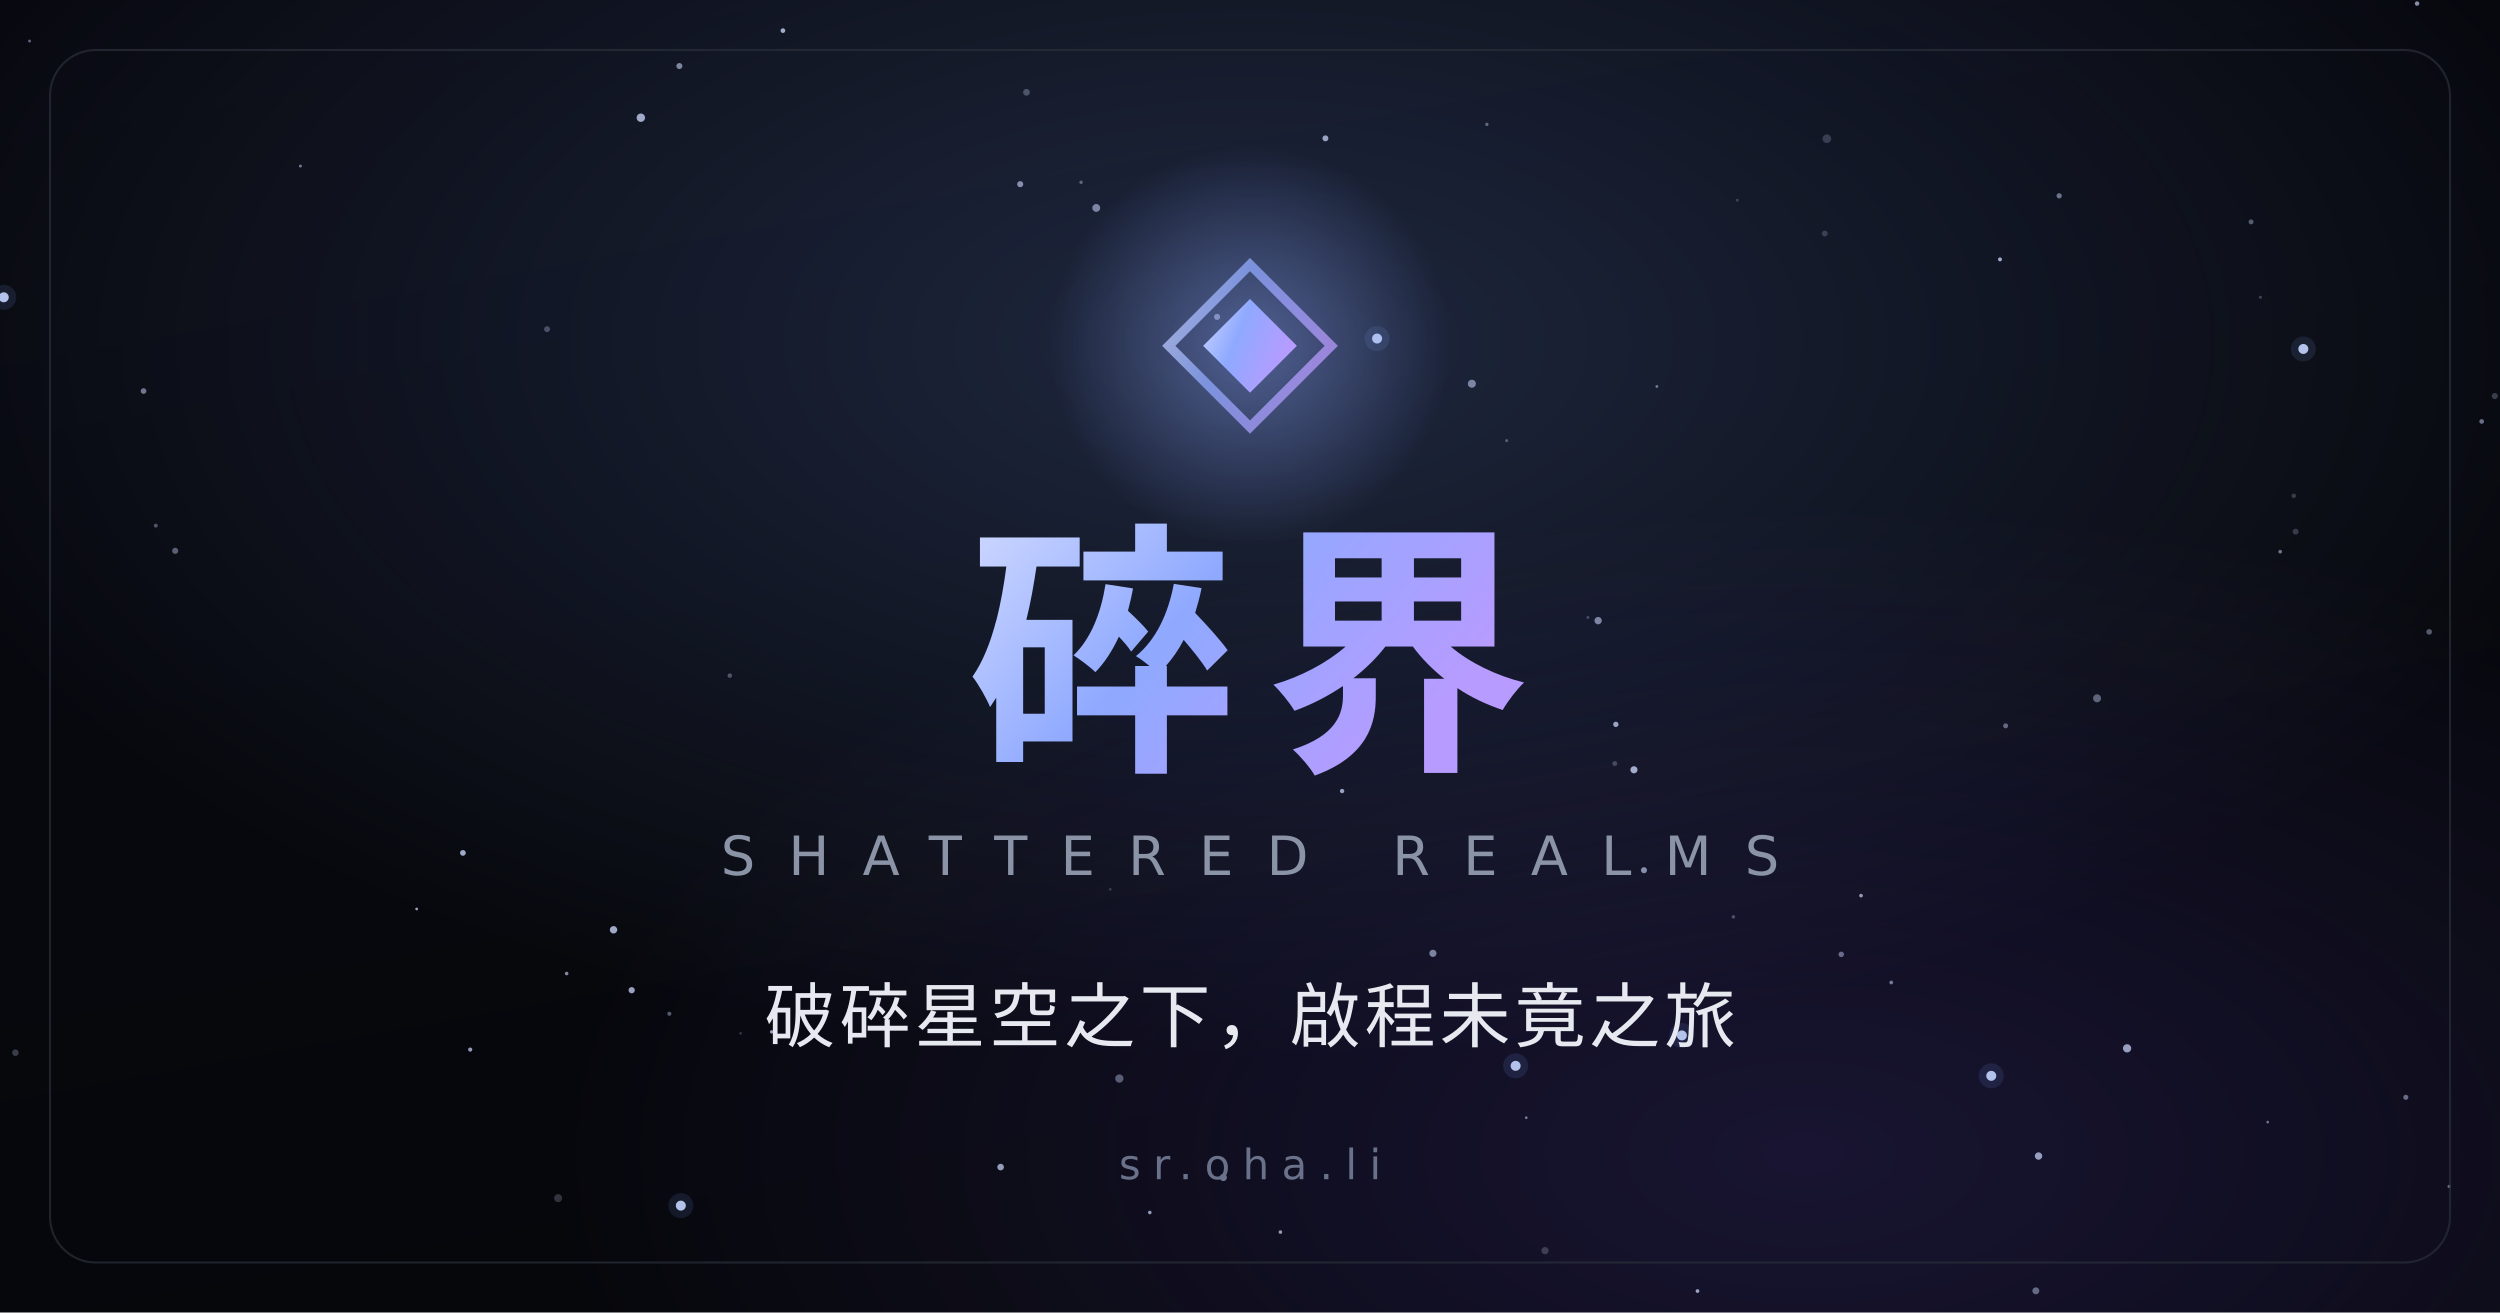
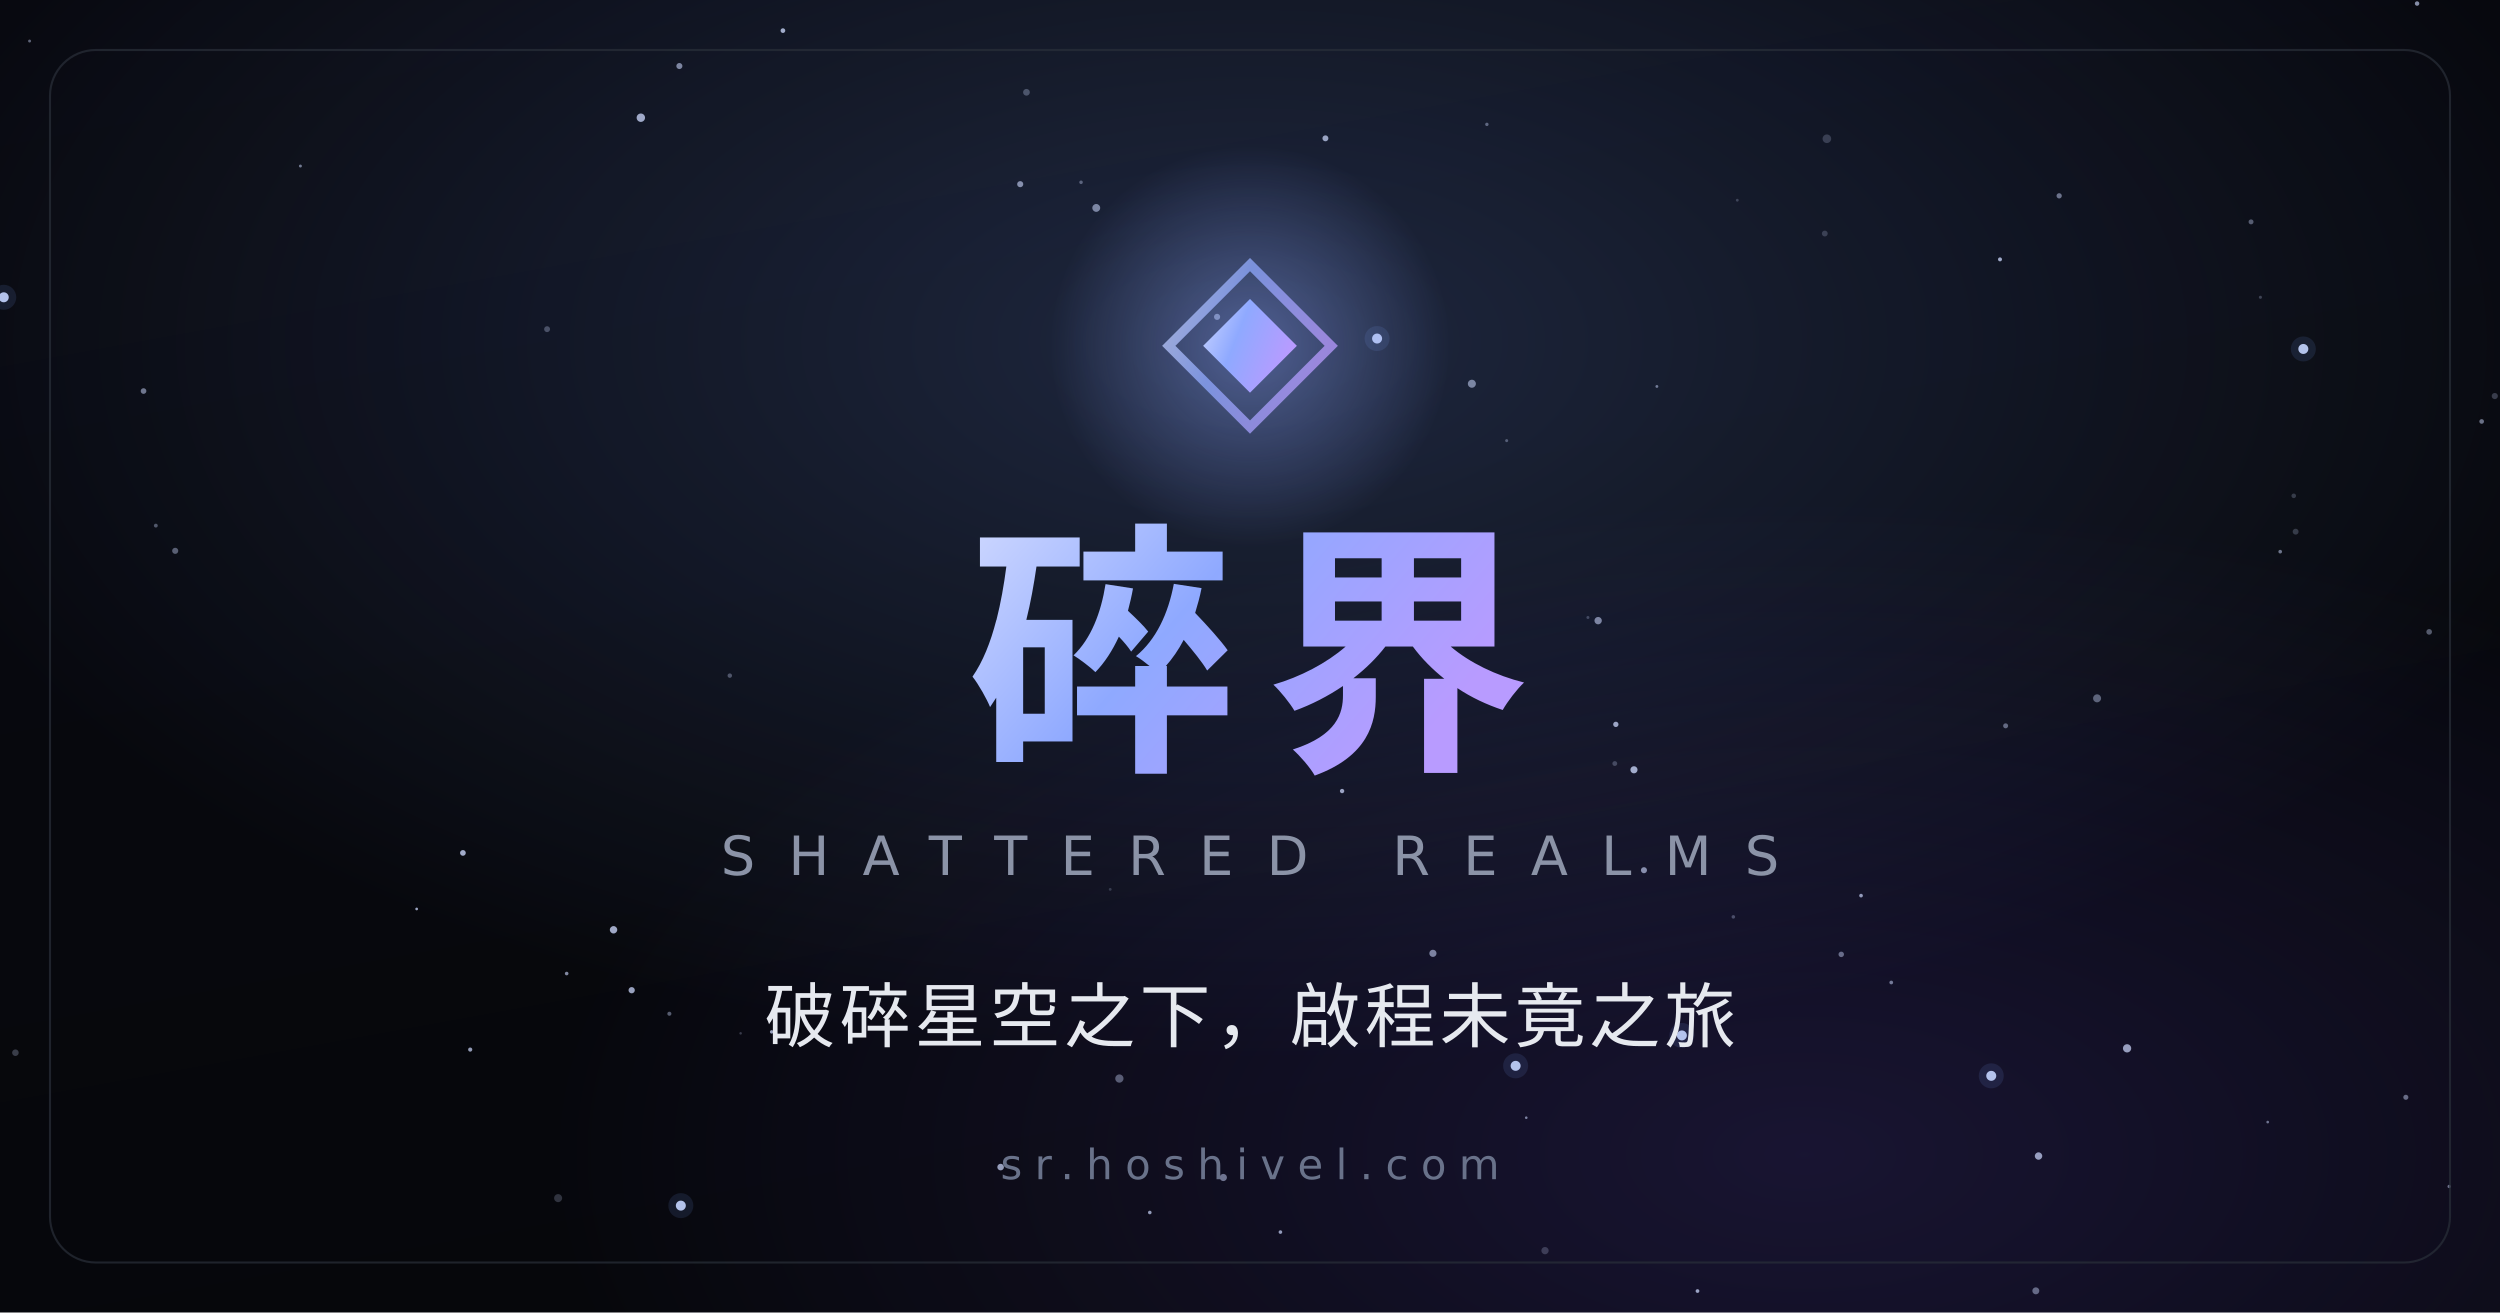
<svg xmlns="http://www.w3.org/2000/svg" width="1200" height="630" viewBox="0 0 1200 630" role="img" aria-label="碎界 Shattered Realms">
  <defs>
    <linearGradient id="bg" x1="0" y1="0" x2="0.35" y2="1">
      <stop offset="0" stop-color="#080910" />
      <stop offset="1" stop-color="#06070b" />
    </linearGradient>
    <radialGradient id="glowTop" cx="50%" cy="26%" r="55%">
      <stop offset="0" stop-color="#7aa2ff" stop-opacity="0.20" />
      <stop offset="1" stop-color="#7aa2ff" stop-opacity="0" />
    </radialGradient>
    <radialGradient id="glowBottom" cx="72%" cy="88%" r="50%">
      <stop offset="0" stop-color="#7a5bff" stop-opacity="0.16" />
      <stop offset="1" stop-color="#7a5bff" stop-opacity="0" />
    </radialGradient>
    <radialGradient id="markGlow" cx="50%" cy="50%" r="50%">
      <stop offset="0" stop-color="#8fa9ff" stop-opacity="0.45" />
      <stop offset="1" stop-color="#8fa9ff" stop-opacity="0" />
    </radialGradient>
    <linearGradient id="wordmark" x1="0" y1="0" x2="1" y2="0.4">
      <stop offset="0" stop-color="#cdd7ff" />
      <stop offset="0.45" stop-color="#8fa9ff" />
      <stop offset="1" stop-color="#b89bff" />
    </linearGradient>
  </defs>
  <rect width="1200" height="630" fill="url(#bg)" />
  <rect width="1200" height="630" fill="url(#glowTop)" />
  <rect width="1200" height="630" fill="url(#glowBottom)" />
  <g>
    <circle cx="1094.5" cy="264.8" r="0.88" fill="#cedaff" opacity="0.5" />
    <circle cx="355.5" cy="496" r="0.61" fill="#cedaff" opacity="0.24" />
    <circle cx="480.3" cy="560.2" r="1.59" fill="#cedaff" opacity="0.7" />
    <circle cx="663.4" cy="265.7" r="1.35" fill="#cedaff" opacity="0.55" />
    <circle cx="524.2" cy="305" r="0.99" fill="#cedaff" opacity="0.19" />
    <circle cx="1101.9" cy="255.2" r="1.42" fill="#cedaff" opacity="0.22" />
    <circle cx="644.2" cy="379.7" r="1.05" fill="#cedaff" opacity="0.72" />
    <circle cx="1154.8" cy="526.7" r="1.22" fill="#cedaff" opacity="0.46" />
    <circle cx="960" cy="124.5" r="0.96" fill="#cedaff" opacity="0.76" />
    <circle cx="267.9" cy="575.1" r="1.93" fill="#cedaff" opacity="0.21" />
    <circle cx="1101" cy="238" r="1.1" fill="#cedaff" opacity="0.22" />
    <circle cx="68.9" cy="187.7" r="1.36" fill="#cedaff" opacity="0.51" />
    <circle cx="272" cy="467.3" r="0.87" fill="#cedaff" opacity="0.61" />
    <circle cx="222.2" cy="409.4" r="1.38" fill="#cedaff" opacity="0.77" />
    <circle cx="988.4" cy="94" r="1.27" fill="#cedaff" opacity="0.48" />
    <circle cx="294.5" cy="446.3" r="1.78" fill="#cedaff" opacity="0.76" />
    <circle cx="636.2" cy="66.4" r="1.43" fill="#cedaff" opacity="0.71" />
    <circle cx="832" cy="440.1" r="0.85" fill="#cedaff" opacity="0.3" />
    <circle cx="350.3" cy="324.3" r="1.07" fill="#cedaff" opacity="0.33" />
    <circle cx="883.8" cy="458.1" r="1.32" fill="#cedaff" opacity="0.45" />
    <circle cx="481.7" cy="349" r="1.12" fill="#cedaff" opacity="0.61" />
    <circle cx="262.6" cy="158" r="1.42" fill="#cedaff" opacity="0.3" />
    <circle cx="614.6" cy="591.4" r="0.87" fill="#cedaff" opacity="0.69" />
    <circle cx="1175.6" cy="569.5" r="0.8" fill="#cedaff" opacity="0.49" />
    <circle cx="84.1" cy="264.4" r="1.47" fill="#cedaff" opacity="0.4" />
    <circle cx="1191.2" cy="202.3" r="1.12" fill="#cedaff" opacity="0.49" />
    <circle cx="636.2" cy="322.7" r="1.8" fill="#cedaff" opacity="0.63" />
    <circle cx="1166" cy="303.3" r="1.36" fill="#cedaff" opacity="0.38" />
    <circle cx="706.5" cy="184.2" r="1.93" fill="#cedaff" opacity="0.54" />
    <circle cx="14.2" cy="19.7" r="0.71" fill="#cedaff" opacity="0.43" />
    <circle cx="1160.2" cy="1.7" r="1.08" fill="#cedaff" opacity="0.63" />
    <circle cx="977.2" cy="619.6" r="1.68" fill="#cedaff" opacity="0.44" />
    <circle cx="225.7" cy="503.8" r="1" fill="#cedaff" opacity="0.7" />
    <circle cx="767.1" cy="297.9" r="1.77" fill="#cedaff" opacity="0.56" />
    <circle cx="876.9" cy="66.6" r="2.06" fill="#cedaff" opacity="0.21" />
    <circle cx="1080.5" cy="106.5" r="1.19" fill="#cedaff" opacity="0.38" />
    <circle cx="775.1" cy="366.5" r="1.16" fill="#cedaff" opacity="0.26" />
    <circle cx="537.3" cy="517.7" r="1.98" fill="#cedaff" opacity="0.39" />
    <circle cx="962.7" cy="348.4" r="1.2" fill="#cedaff" opacity="0.43" />
    <circle cx="687.8" cy="457.6" r="1.73" fill="#cedaff" opacity="0.56" />
    <circle cx="1006.6" cy="335.2" r="1.92" fill="#cedaff" opacity="0.41" />
    <circle cx="307.6" cy="56.5" r="2.02" fill="#cedaff" opacity="0.75" />
    <circle cx="144.2" cy="79.7" r="0.71" fill="#cedaff" opacity="0.52" />
    <circle cx="741.6" cy="600.3" r="1.75" fill="#cedaff" opacity="0.22" />
    <circle cx="789.1" cy="417.7" r="1.46" fill="#cedaff" opacity="0.62" />
    <circle cx="532.9" cy="426.9" r="0.68" fill="#cedaff" opacity="0.2" />
    <circle cx="518.9" cy="87.5" r="0.85" fill="#cedaff" opacity="0.37" />
    <circle cx="7.4" cy="505.3" r="1.58" fill="#cedaff" opacity="0.25" />
    <circle cx="526.2" cy="99.8" r="1.89" fill="#cedaff" opacity="0.55" />
    <circle cx="775.6" cy="347.7" r="1.28" fill="#cedaff" opacity="0.73" />
    <circle cx="492.7" cy="44.3" r="1.62" fill="#cedaff" opacity="0.3" />
    <circle cx="893.3" cy="429.9" r="0.89" fill="#cedaff" opacity="0.68" />
    <circle cx="907.8" cy="471.6" r="0.9" fill="#cedaff" opacity="0.52" />
    <circle cx="1197.5" cy="190.1" r="1.48" fill="#cedaff" opacity="0.24" />
    <circle cx="1085" cy="142.7" r="0.74" fill="#cedaff" opacity="0.25" />
    <circle cx="303.2" cy="475.3" r="1.51" fill="#cedaff" opacity="0.73" />
    <circle cx="74.8" cy="252.3" r="0.93" fill="#cedaff" opacity="0.36" />
    <circle cx="713.7" cy="59.7" r="0.82" fill="#cedaff" opacity="0.4" />
    <circle cx="833.9" cy="96.1" r="0.68" fill="#cedaff" opacity="0.23" />
    <circle cx="587.2" cy="565.2" r="1.73" fill="#cedaff" opacity="0.5" />
    <circle cx="1088.5" cy="538.6" r="0.65" fill="#cedaff" opacity="0.5" />
    <circle cx="723.2" cy="211.5" r="0.73" fill="#cedaff" opacity="0.34" />
    <circle cx="795.3" cy="185.5" r="0.69" fill="#cedaff" opacity="0.5" />
    <circle cx="370.4" cy="495.3" r="0.84" fill="#cedaff" opacity="0.72" />
    <circle cx="326.1" cy="31.7" r="1.46" fill="#cedaff" opacity="0.57" />
    <circle cx="321.3" cy="486.6" r="0.98" fill="#cedaff" opacity="0.4" />
    <circle cx="200" cy="436.3" r="0.66" fill="#cedaff" opacity="0.74" />
    <circle cx="875.9" cy="112.1" r="1.4" fill="#cedaff" opacity="0.21" />
    <circle cx="814.8" cy="619.7" r="0.9" fill="#cedaff" opacity="0.73" />
    <circle cx="1021" cy="503.2" r="1.98" fill="#cedaff" opacity="0.7" />
    <circle cx="762.2" cy="296.4" r="0.72" fill="#cedaff" opacity="0.25" />
    <circle cx="978.5" cy="554.9" r="1.78" fill="#cedaff" opacity="0.7" />
    <circle cx="489.7" cy="88.4" r="1.47" fill="#cedaff" opacity="0.6" />
    <circle cx="375.8" cy="14.7" r="1.13" fill="#cedaff" opacity="0.76" />
    <circle cx="732.6" cy="536.5" r="0.63" fill="#cedaff" opacity="0.57" />
    <circle cx="584.2" cy="152.1" r="1.48" fill="#cedaff" opacity="0.52" />
    <circle cx="784.3" cy="369.5" r="1.72" fill="#cedaff" opacity="0.76" />
    <circle cx="551.9" cy="582" r="0.87" fill="#cedaff" opacity="0.69" />
  </g>
  <g>
    <circle cx="1105.6" cy="167.5" r="2.4" fill="#cedaff" opacity="0.9" />
    <circle cx="1105.6" cy="167.5" r="6" fill="#7aa2ff" opacity="0.12" />
    <circle cx="1.8" cy="142.7" r="2.4" fill="#cedaff" opacity="0.9" />
    <circle cx="1.8" cy="142.7" r="6" fill="#7aa2ff" opacity="0.12" />
    <circle cx="955.8" cy="516.4" r="2.4" fill="#cedaff" opacity="0.9" />
    <circle cx="955.8" cy="516.4" r="6" fill="#7aa2ff" opacity="0.12" />
    <circle cx="661" cy="162.5" r="2.4" fill="#cedaff" opacity="0.9" />
    <circle cx="661" cy="162.5" r="6" fill="#7aa2ff" opacity="0.12" />
    <circle cx="727.5" cy="511.6" r="2.4" fill="#cedaff" opacity="0.9" />
    <circle cx="727.5" cy="511.6" r="6" fill="#7aa2ff" opacity="0.12" />
    <circle cx="326.8" cy="578.7" r="2.4" fill="#cedaff" opacity="0.9" />
    <circle cx="326.8" cy="578.7" r="6" fill="#7aa2ff" opacity="0.12" />
    <circle cx="807.3" cy="497" r="2.4" fill="#cedaff" opacity="0.9" />
    <circle cx="807.3" cy="497" r="6" fill="#7aa2ff" opacity="0.12" />
  </g>
  <rect x="24" y="24" width="1152" height="582" rx="22" fill="none" stroke="#2a2f3a" stroke-opacity="0.7" />
  <circle cx="600" cy="166" r="96" fill="url(#markGlow)" />
  <g transform="translate(552 118) scale(3)">
    <path d="M16 3 L29 16 L16 29 L3 16 Z" fill="none" stroke="url(#wordmark)" stroke-width="1.5" opacity="0.75" />
    <path d="M16 8.5 L23.5 16 L16 23.5 L8.5 16 Z" fill="url(#wordmark)" />
  </g>
  <text x="600" y="360" text-anchor="middle" fill="url(#wordmark)" font-family="'WenQuanYi Zen Hei','Noto Sans TC',system-ui,sans-serif" font-size="128" font-weight="700" letter-spacing="14">碎界</text>
  <text x="600" y="420" text-anchor="middle" fill="#8b93a7" font-family="'DejaVu Sans',system-ui,sans-serif" font-size="26" letter-spacing="16">SHATTERED REALMS</text>
  <text x="600" y="500" text-anchor="middle" fill="#e6e9ef" font-family="'WenQuanYi Zen Hei','Noto Sans TC',system-ui,sans-serif" font-size="34" letter-spacing="2">破碎星空之下，啟程未竟之旅</text>
-   <text x="600" y="566" text-anchor="middle" fill="#69728a" font-family="'DejaVu Sans',system-ui,sans-serif" font-size="20" letter-spacing="6">sr.oha.li</text>
+   <text x="600" y="566" text-anchor="middle" fill="#69728a" font-family="'DejaVu Sans',system-ui,sans-serif" font-size="20" letter-spacing="6">sr.hoshivel.com</text>
</svg>
